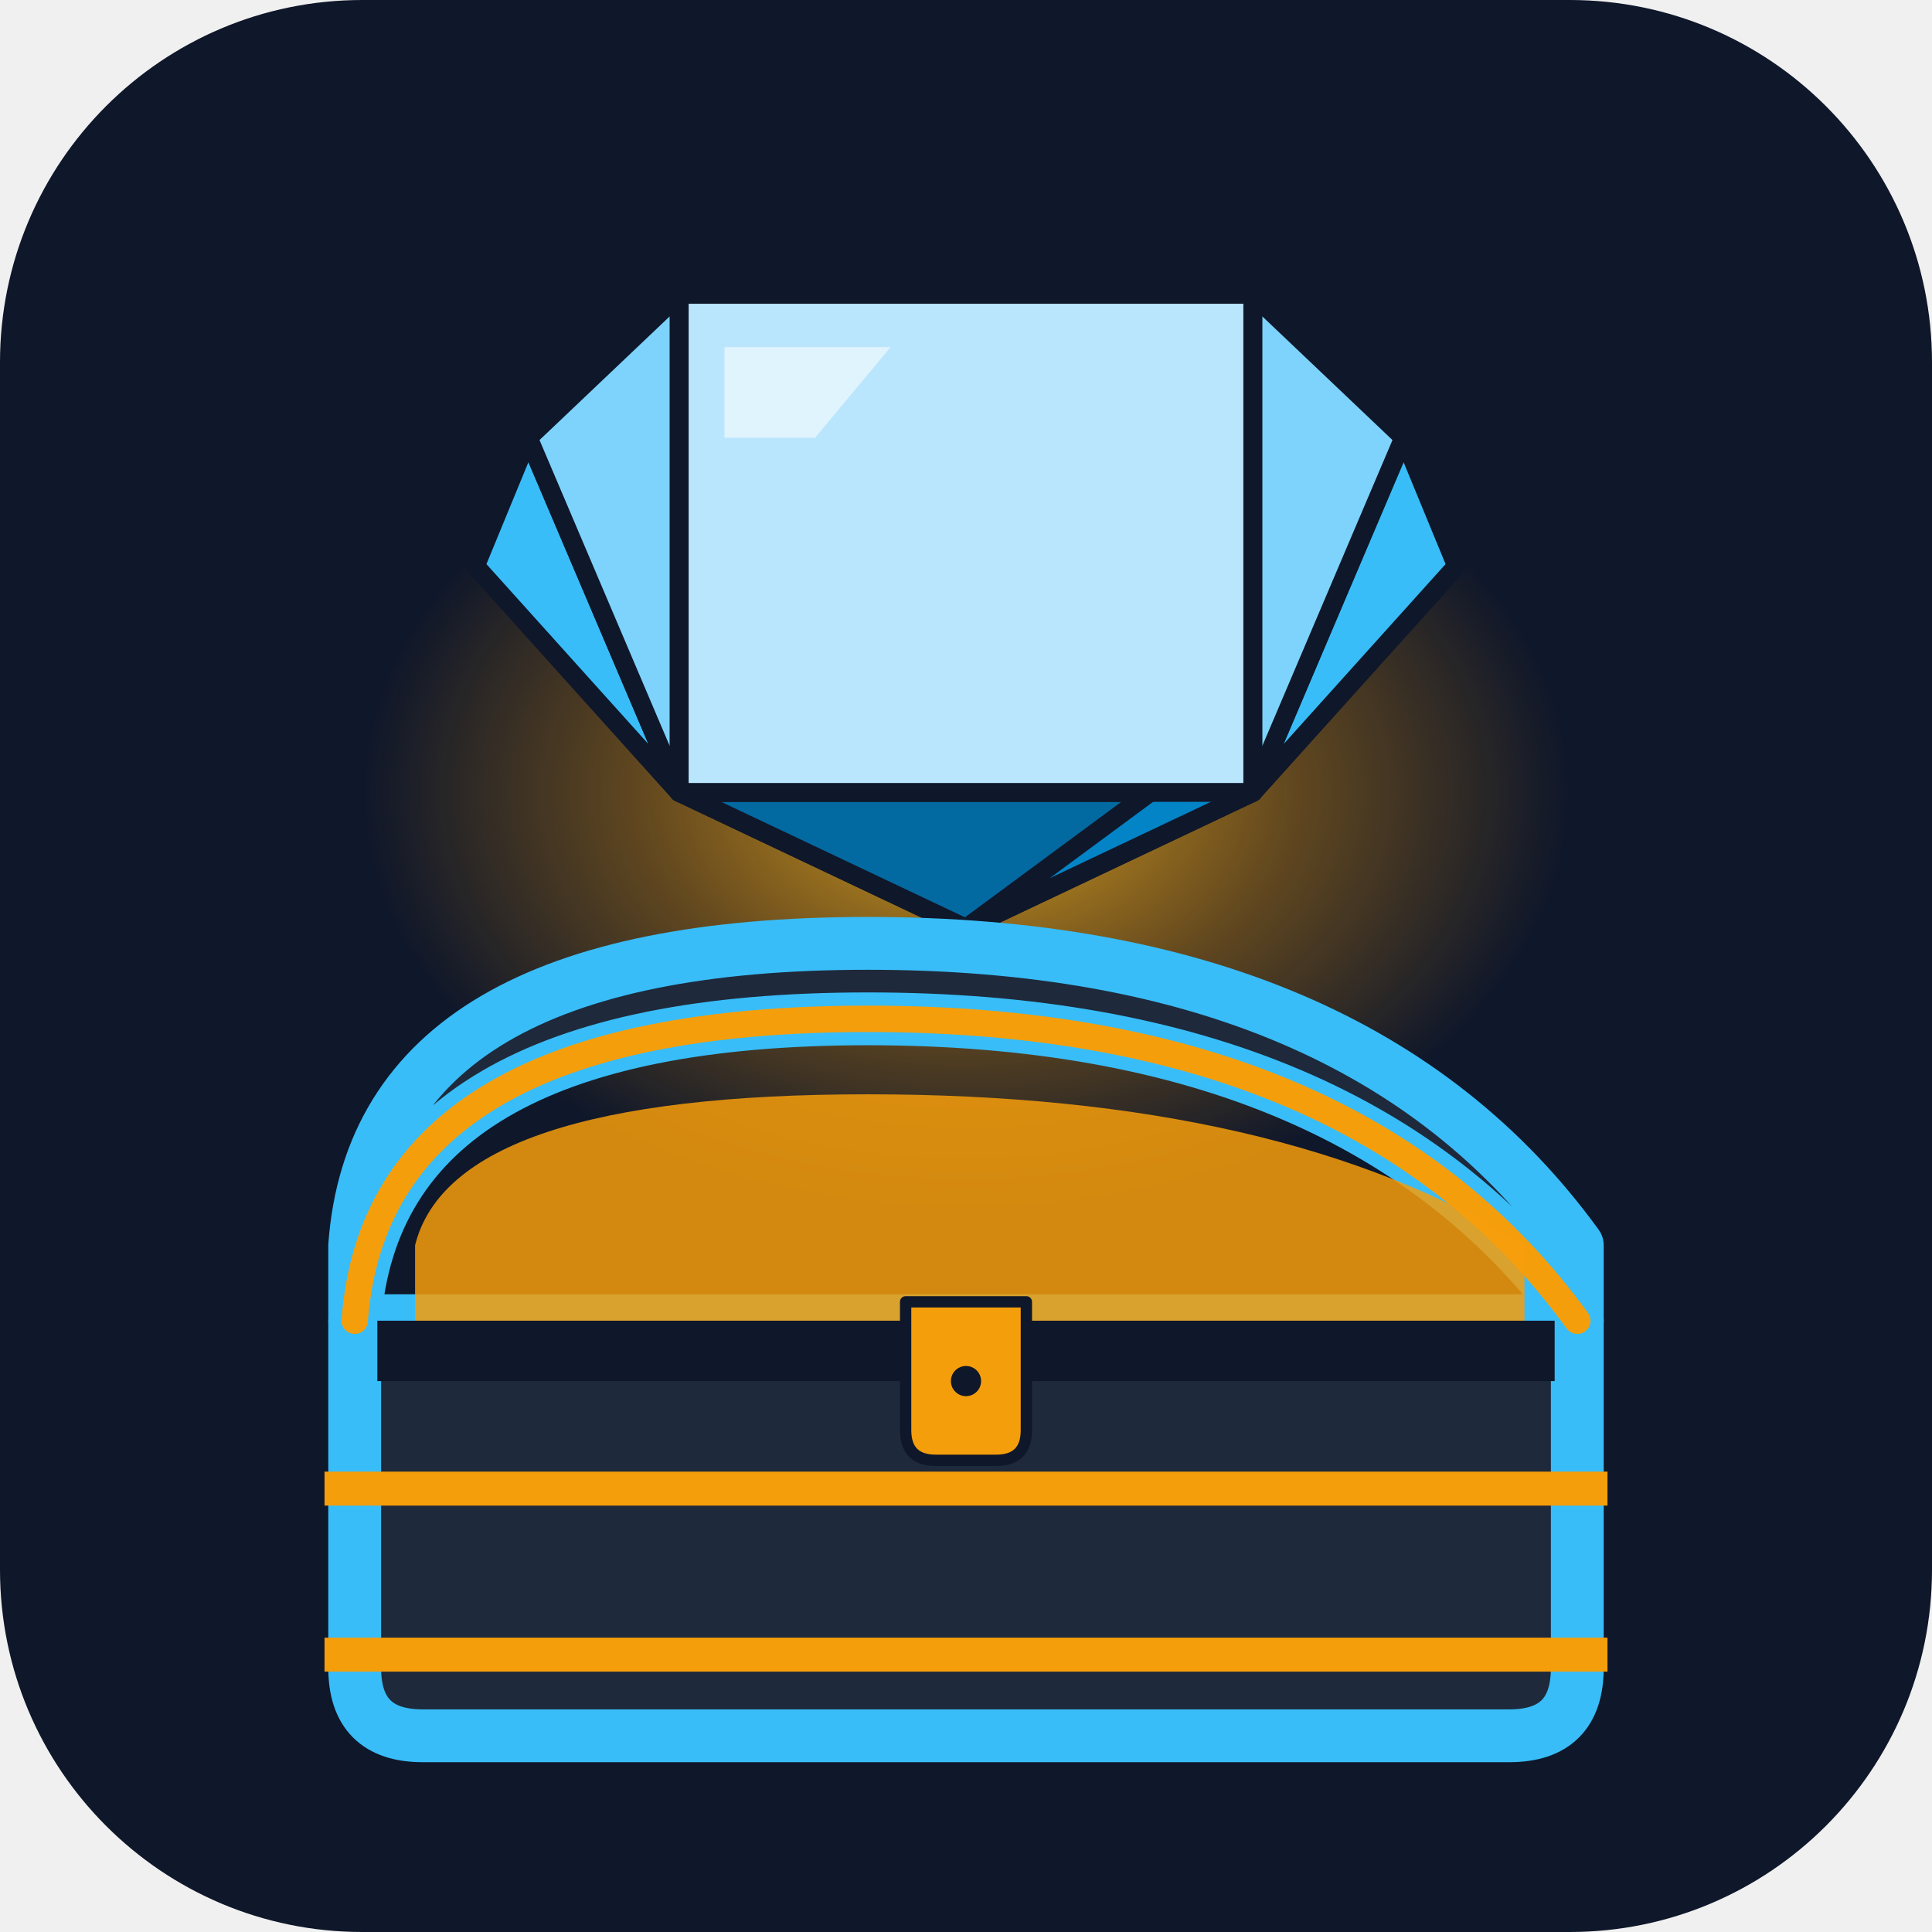
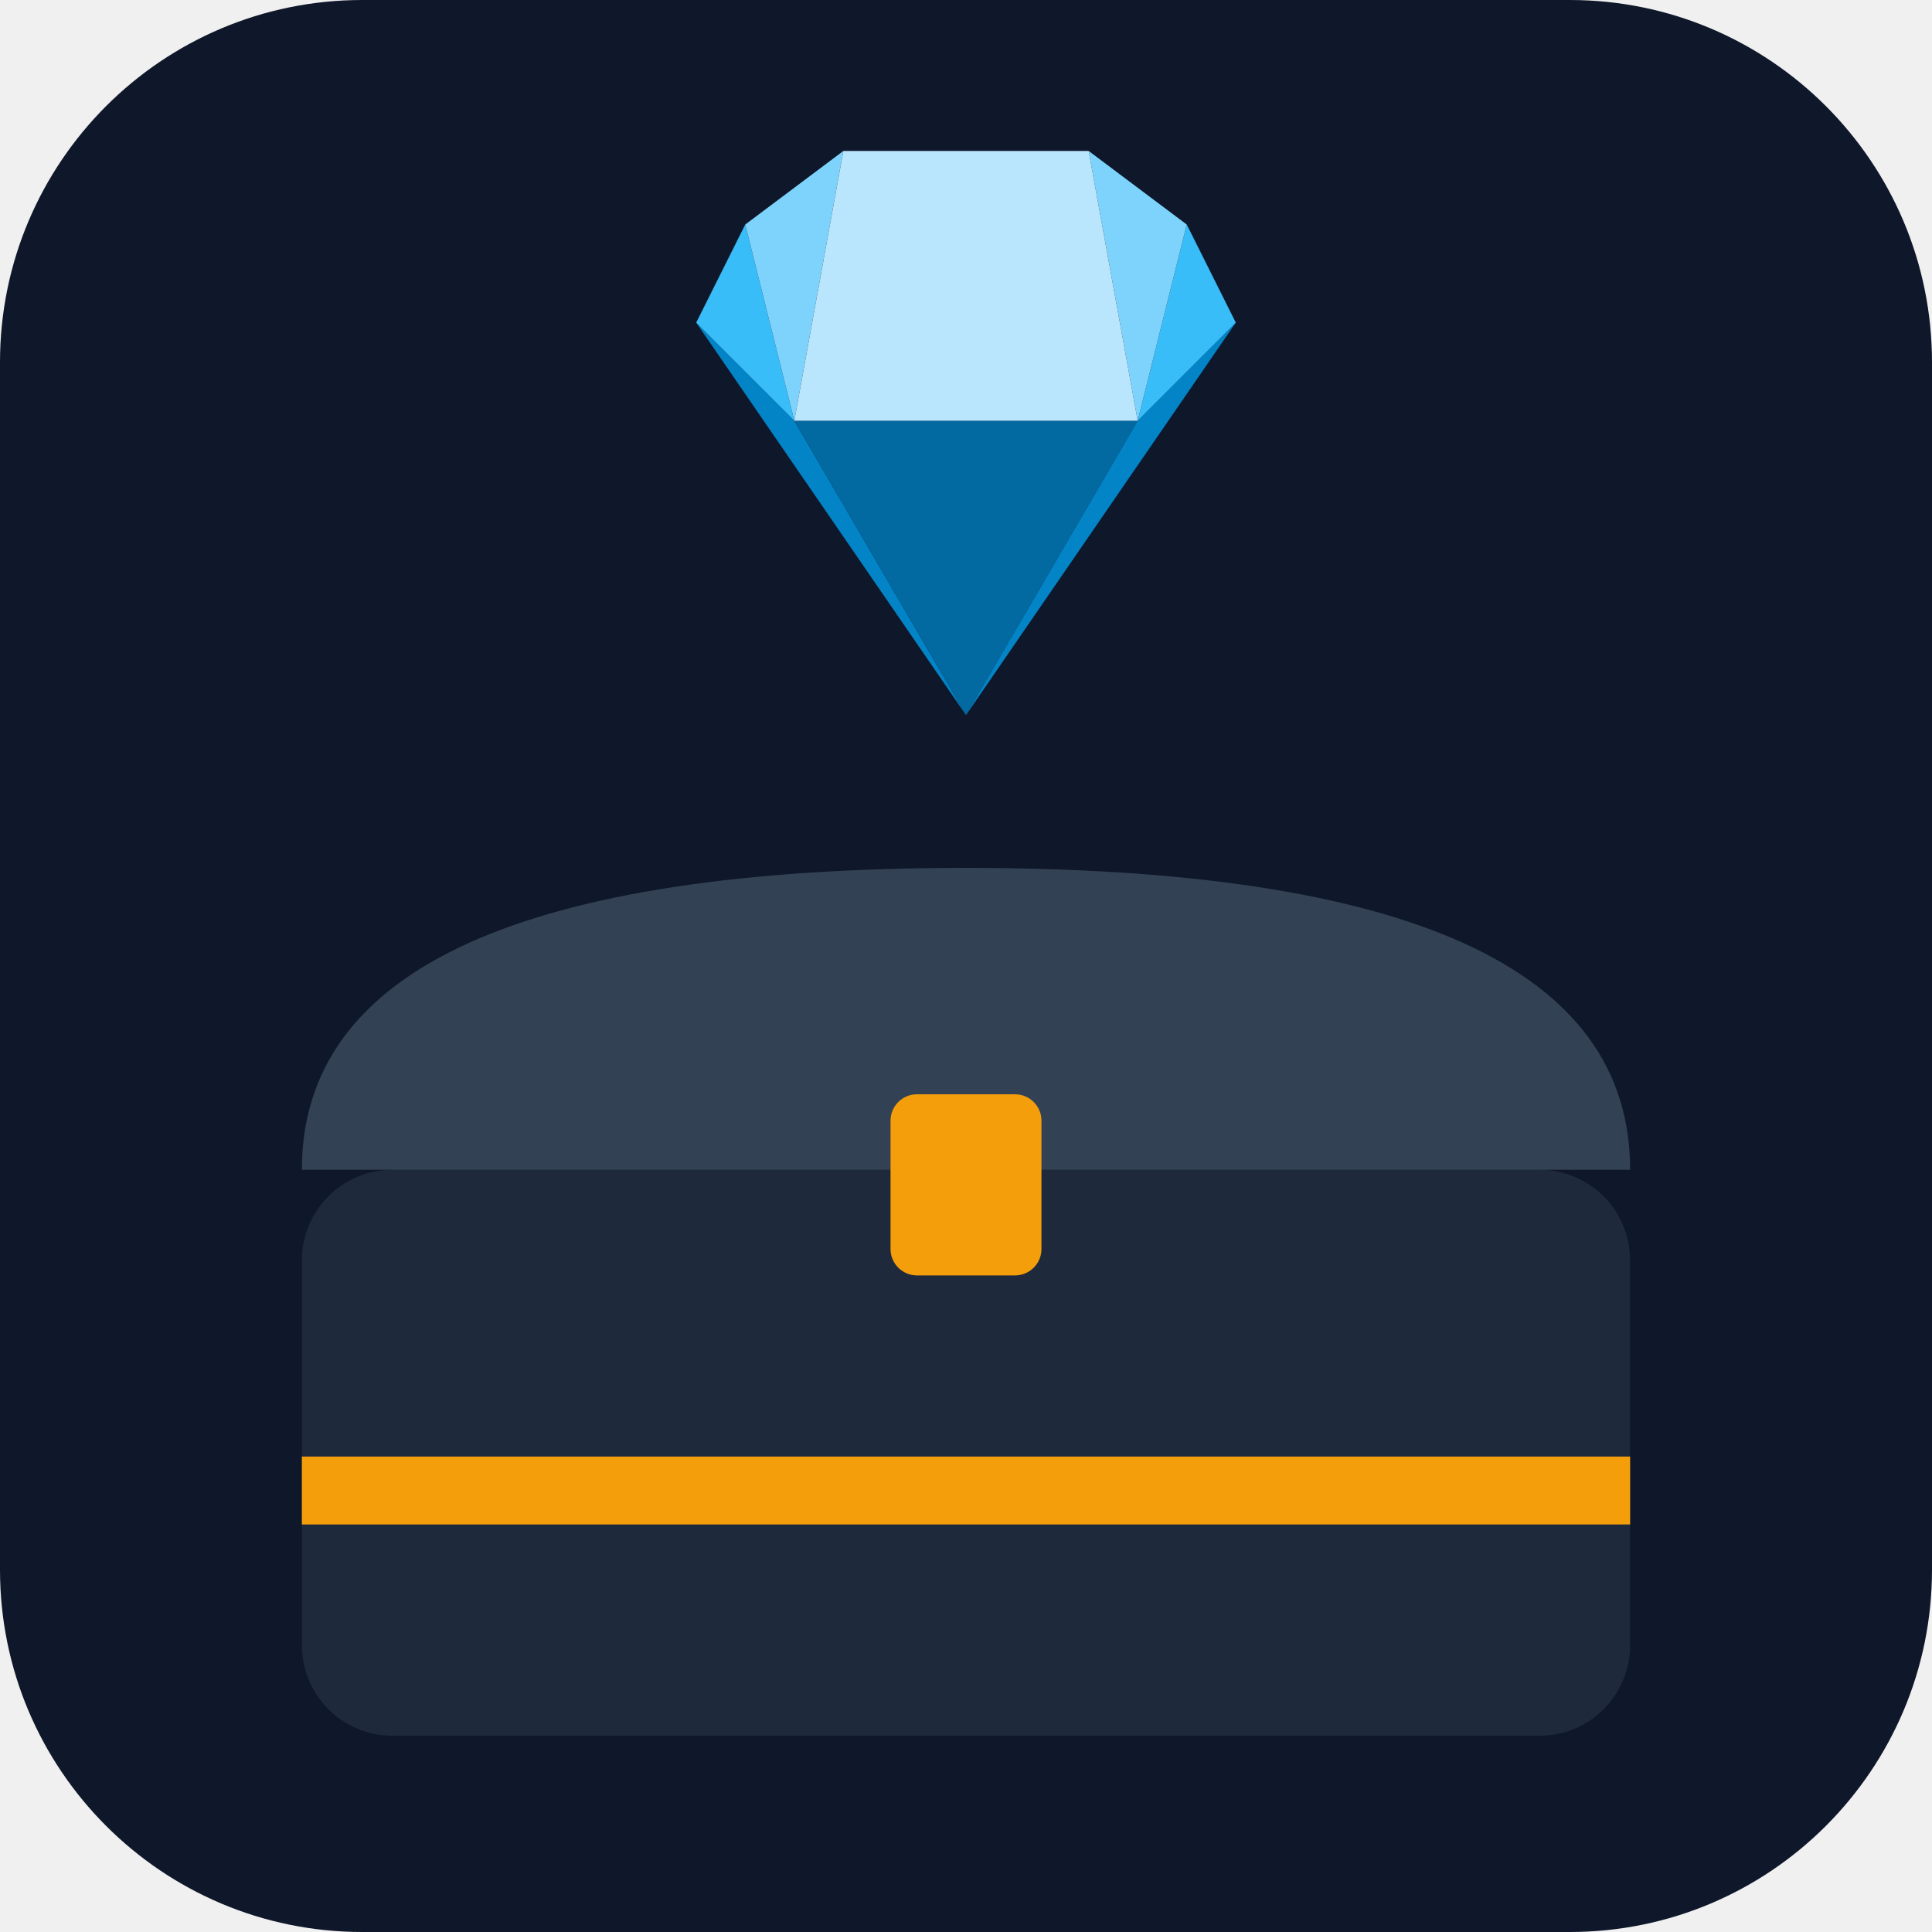
<svg xmlns="http://www.w3.org/2000/svg" viewBox="0 0 1024 1024" role="img" aria-label="Covet">
-   <defs>
-     <radialGradient id="treasureGlow" cx="0.5" cy="0.5" r="0.5">
-       <stop offset="0" stop-color="#fbbf24" stop-opacity="0.85" />
-       <stop offset="0.55" stop-color="#f59e0b" stop-opacity="0.35" />
-       <stop offset="1" stop-color="#f59e0b" stop-opacity="0" />
-     </radialGradient>
-   </defs>
  <rect width="1024" height="1024" rx="192" fill="#0f172a" />
-   <ellipse cx="512" cy="420" rx="320" ry="220" fill="url(#treasureGlow)" />
-   <g stroke="#0f172a" stroke-width="10" stroke-linejoin="round">
-     <path d="M 252 300 L 360 420 L 512 492 Z" fill="#0284c7" />
-     <path d="M 360 420 L 664 420 L 512 492 Z" fill="#0369a1" />
-     <path d="M 664 420 L 772 300 L 512 492 Z" fill="#0284c7" />
-     <path d="M 252 300 L 280 232 L 360 420 Z" fill="#38bdf8" />
-     <path d="M 772 300 L 744 232 L 664 420 Z" fill="#38bdf8" />
-     <path d="M 280 232 L 360 156 L 360 420 Z" fill="#7dd3fc" />
-     <path d="M 744 232 L 664 156 L 664 420 Z" fill="#7dd3fc" />
-     <path d="M 360 156 L 664 156 L 664 420 L 360 420 Z" fill="#bae6fd" />
-     <path d="M 384 184 L 472 184 L 432 232 L 384 232 Z" fill="#ffffff" fill-opacity="0.55" stroke="none" />
-   </g>
-   <path d="M 188 700 L 188 884 Q 188 920 224 920 L 800 920 Q 836 920 836 884 L 836 700 Z" fill="#1e293b" stroke="#38bdf8" stroke-width="28" stroke-linejoin="round" />
-   <rect x="172" y="780" width="680" height="18" fill="#f59e0b" />
-   <rect x="172" y="868" width="680" height="18" fill="#f59e0b" />
-   <path d="M 836 700              Q 720 540 460 540              Q 200 540 188 700              L 188 660              Q 200 500 460 500              Q 720 500 836 660 Z" fill="#1e293b" stroke="#38bdf8" stroke-width="28" stroke-linejoin="round" />
-   <path d="M 188 700 Q 200 540 460 540 Q 720 540 836 700" fill="none" stroke="#f59e0b" stroke-width="14" stroke-linecap="round" />
-   <path d="M 220 660 Q 240 580 460 580 Q 680 580 808 660 L 808 700 L 220 700 Z" fill="#f59e0b" fill-opacity="0.85" />
-   <rect x="200" y="700" width="624" height="32" fill="#0f172a" />
-   <path d="M 480 690 L 544 690 L 544 758 Q 544 774 528 774 L 496 774 Q 480 774 480 758 Z" fill="#f59e0b" stroke="#0f172a" stroke-width="6" stroke-linejoin="round" />
-   <circle cx="512" cy="732" r="8" fill="#0f172a" />
+   <path d="M 369 171 L 421 223 L 512 379 Z" fill="#0284c7" />
+   <path d="M 421 223 L 603 223 L 512 379 Z" fill="#0369a1" />
+   <path d="M 603 223 L 655 171 L 512 379 Z" fill="#0284c7" />
+   <path d="M 369 171 L 395 119 L 421 223 Z" fill="#38bdf8" />
+   <path d="M 655 171 L 629 119 L 603 223 Z" fill="#38bdf8" />
+   <path d="M 395 119 L 447  80 L 421 223 Z" fill="#7dd3fc" />
+   <path d="M 629 119 L 577  80 L 603 223 Z" fill="#7dd3fc" />
+   <path d="M 447  80 L 577  80 L 603 223 L 421 223 Z" fill="#bae6fd" />
+   <rect x="160" y="620" width="704" height="300" rx="48" fill="#1e293b" />
+   <path d="M 160 620              Q 160 460 512 460              Q 864 460 864 620 Z" fill="#334155" />
+   <rect x="160" y="772" width="704" height="36" fill="#f59e0b" />
+   <rect x="472" y="580" width="80" height="96" rx="14" fill="#f59e0b" />
</svg>
